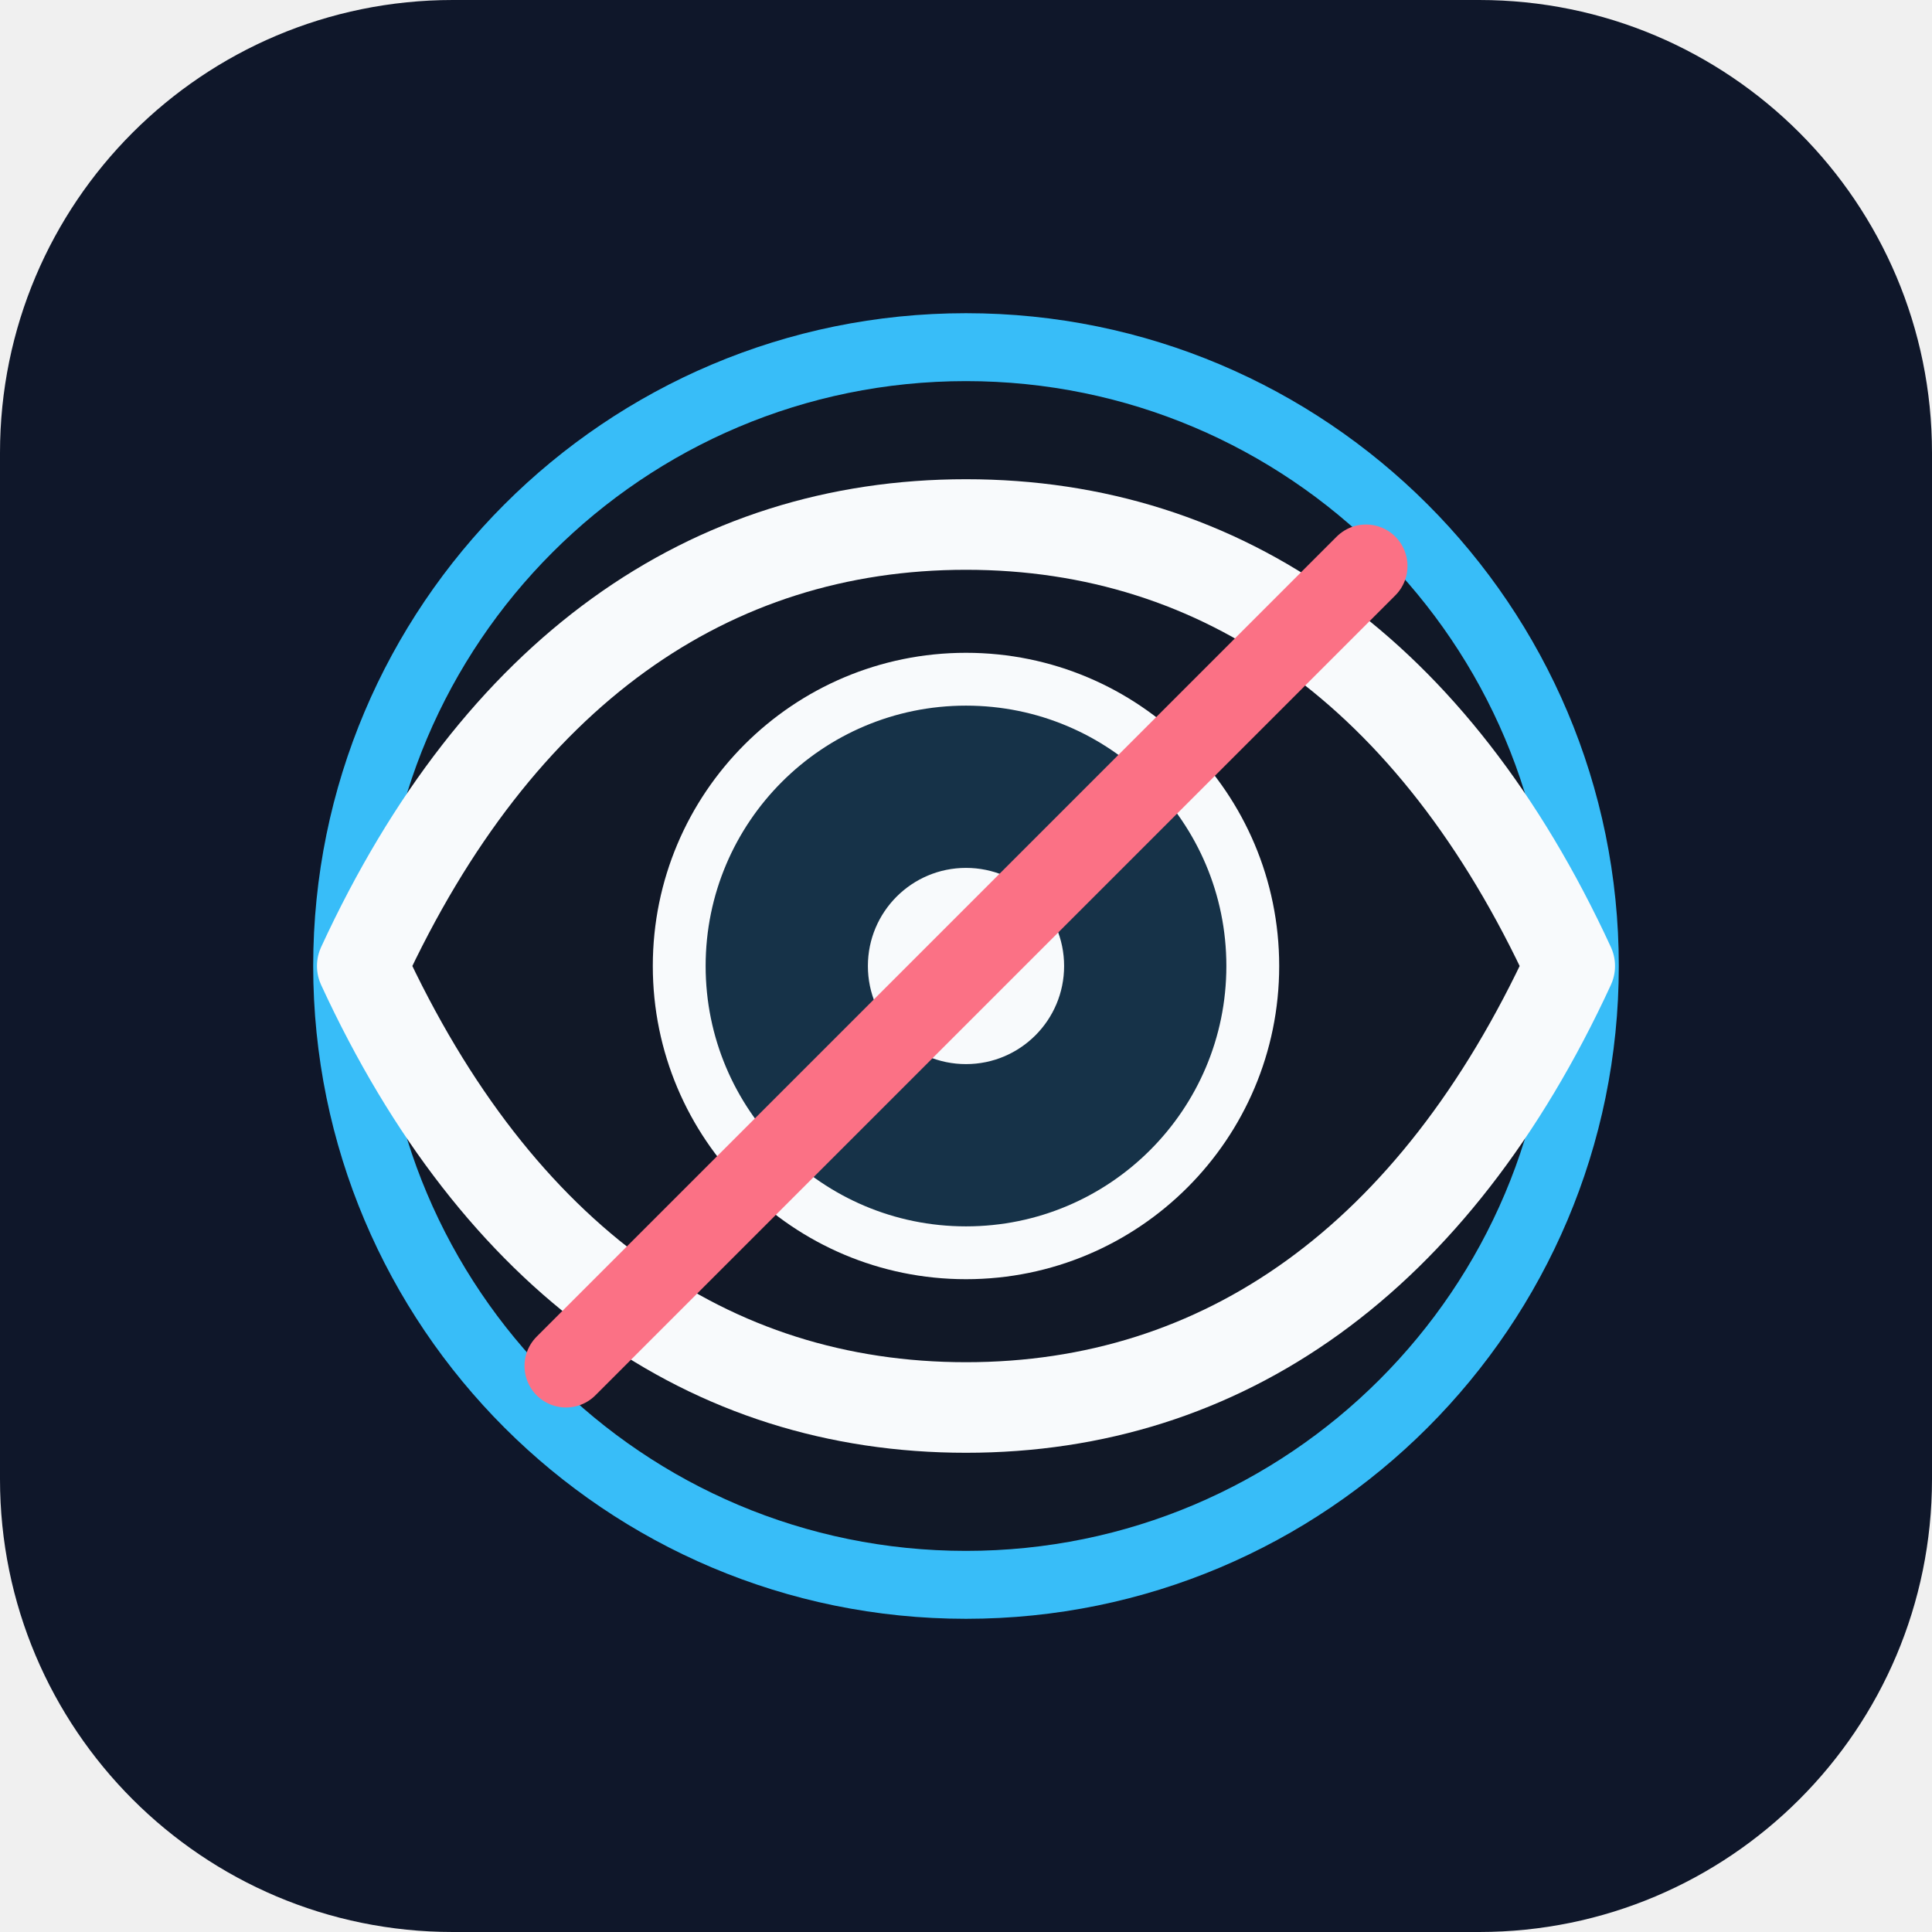
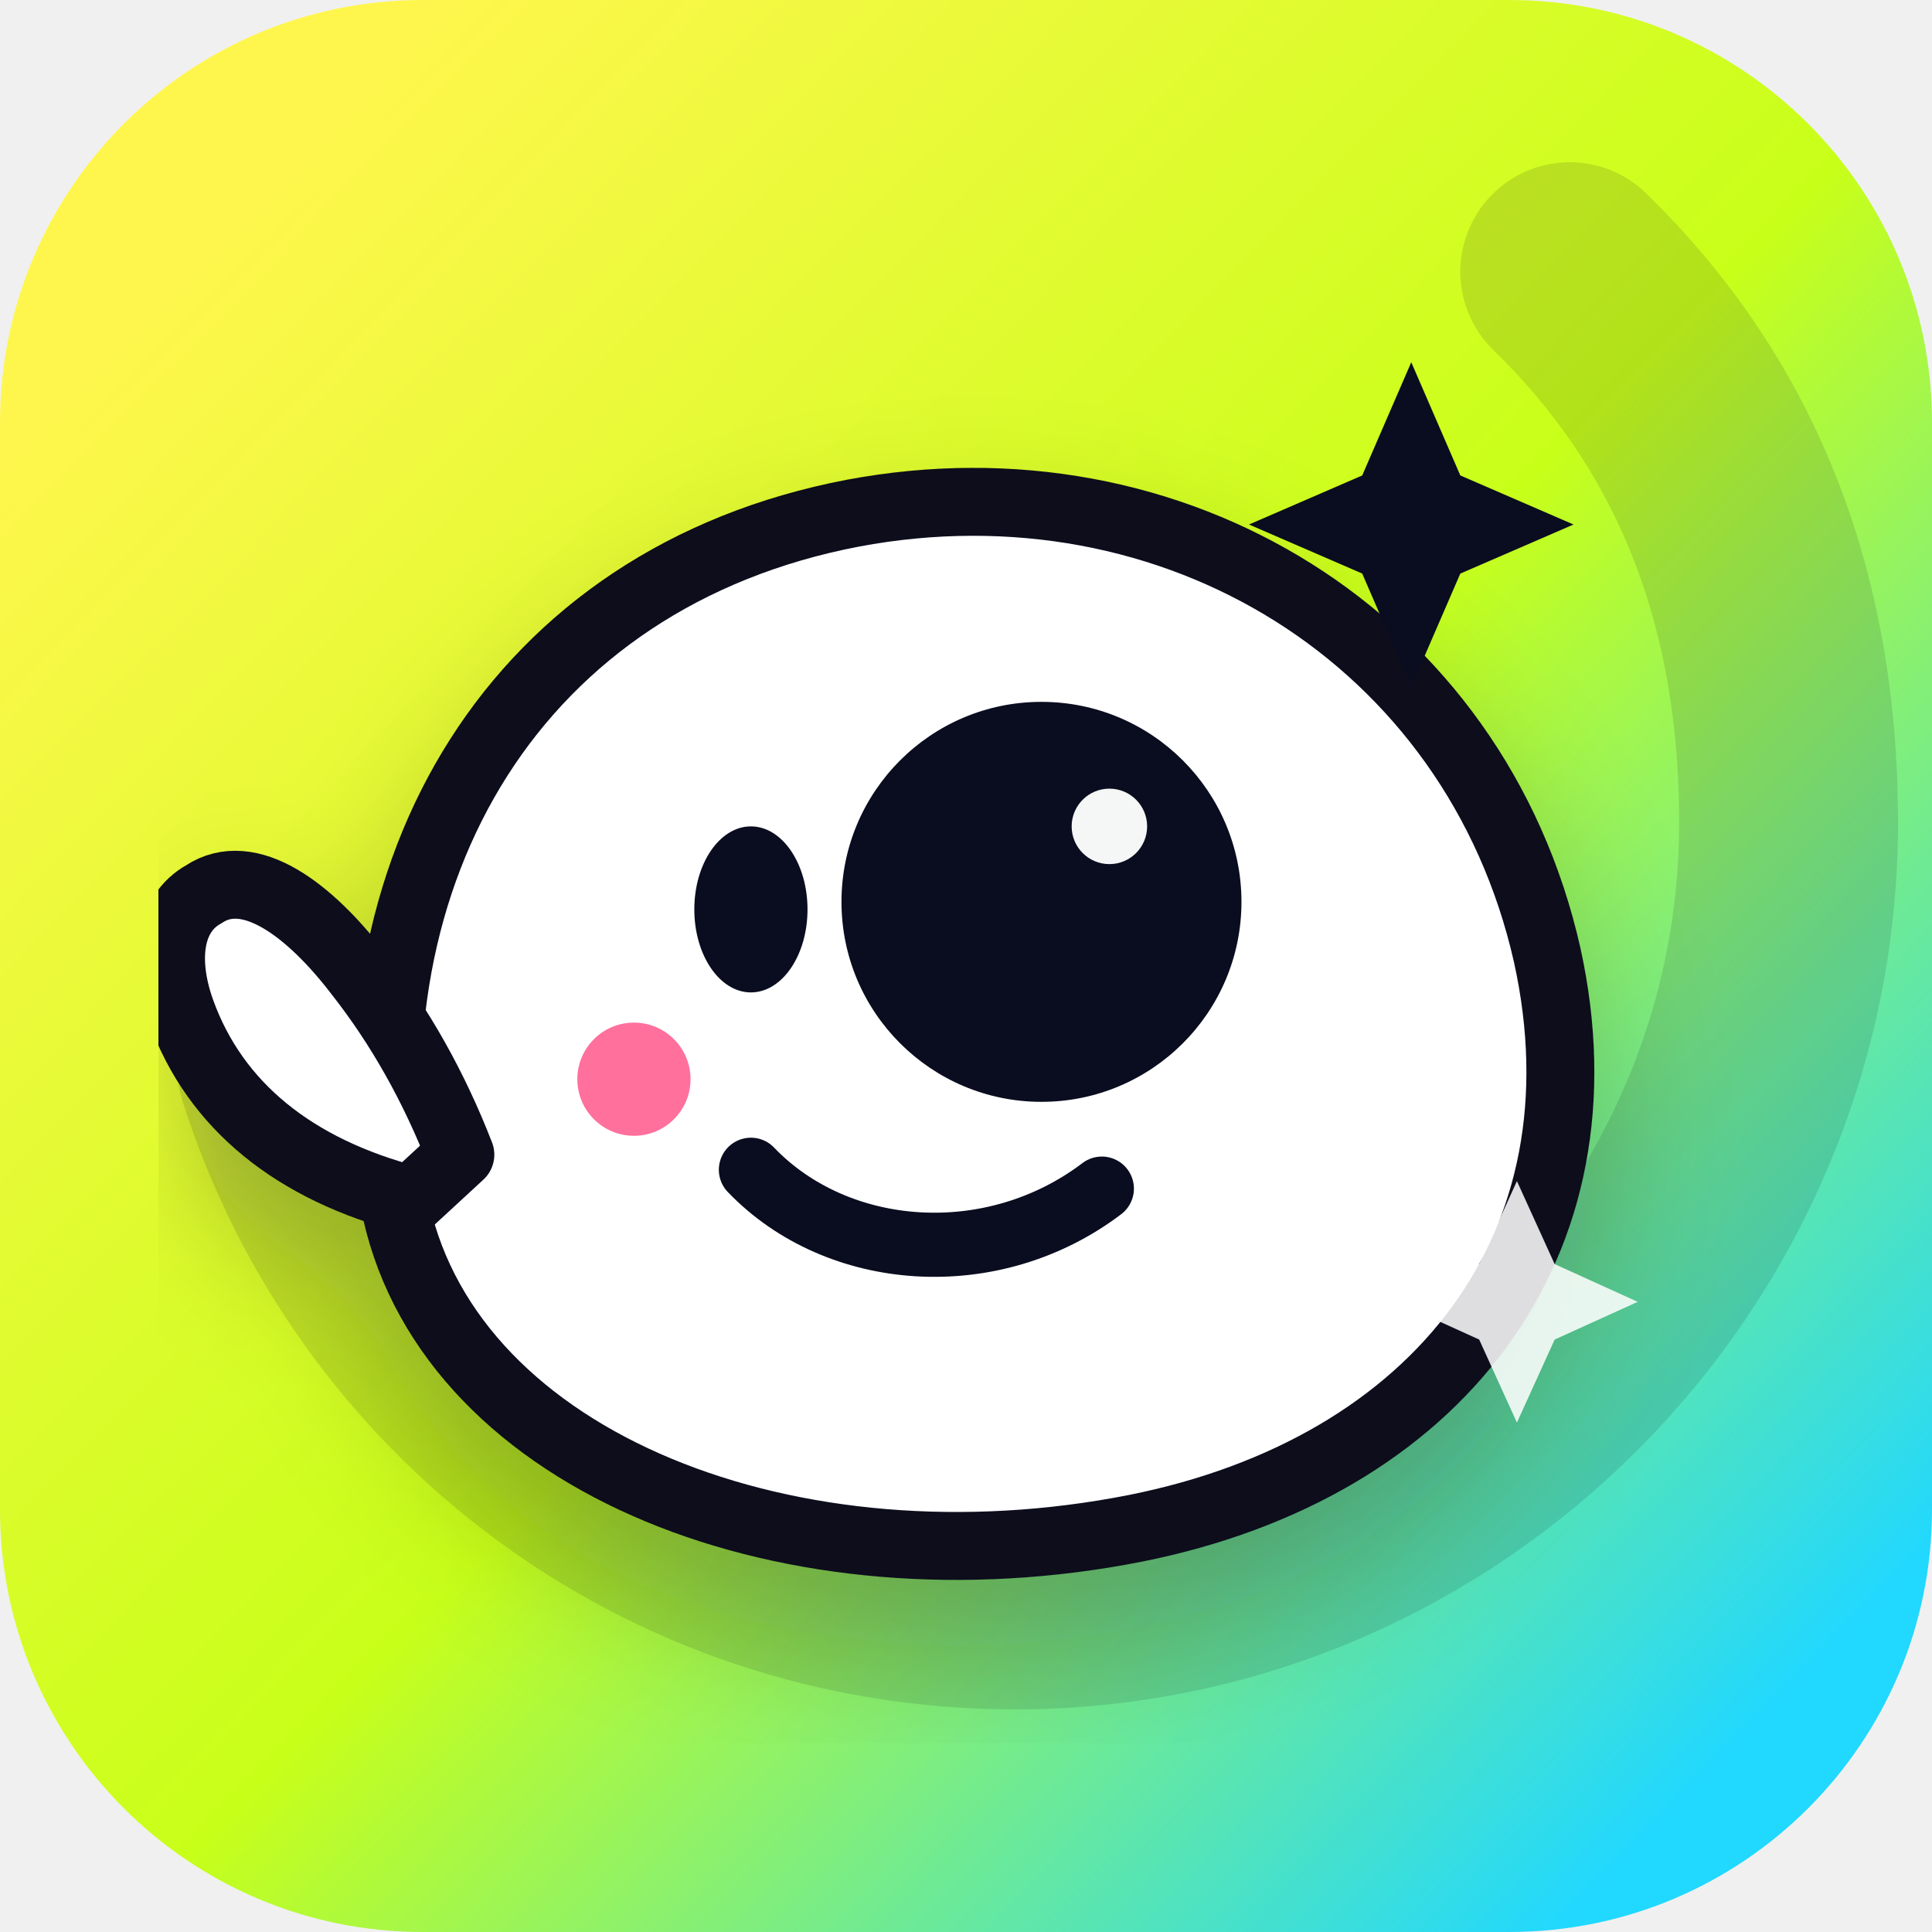
<svg xmlns="http://www.w3.org/2000/svg" width="512" height="512" viewBox="0 0 512 512" fill="none">
-   <rect width="512" height="512" rx="120" fill="#0F172A" />
-   <circle cx="256" cy="256" r="164" fill="#111827" stroke="#38BDF8" stroke-width="18" />
-   <circle cx="256" cy="256" r="76" fill="#38BDF8" fill-opacity="0.16" stroke="#F8FAFC" stroke-width="14" />
-   <circle cx="256" cy="256" r="26" fill="#F8FAFC" />
-   <path d="M96 256C132 178 188 139 256 139C324 139 380 178 416 256C380 334 324 373 256 373C188 373 132 334 96 256Z" stroke="#F8FAFC" stroke-width="24" stroke-linecap="round" stroke-linejoin="round" />
-   <path d="M362 150L150 362" stroke="#FB7185" stroke-width="22" stroke-linecap="round" />
+   <defs>
+     <linearGradient id="bg" x1="58" y1="56" x2="468" y2="456" gradientUnits="userSpaceOnUse">
+       <stop stop-color="#FFF64D" />
+       <stop offset="0.52" stop-color="#C8FF19" />
+       <stop offset="1" stop-color="#21D8FF" />
+     </linearGradient>
+     <filter id="softShadow" x="42" y="54" width="420" height="408" filterUnits="userSpaceOnUse" color-interpolation-filters="sRGB">
+       <feDropShadow dx="0" dy="18" stdDeviation="18" flood-color="#0A0D1F" flood-opacity="0.22" />
+     </filter>
+   </defs>
+   <rect x="0" y="0" width="512" height="512" rx="112" fill="url(#bg)" />
+   <path d="M416 72C454 109 474 157 474 218C474 331 382 424 269 424C178 424 102 365 76 283" stroke="#0B1020" stroke-opacity="0.12" stroke-width="58" stroke-linecap="round" />
+   <g filter="url(#softShadow)">
+     <path d="M105 321C91 230 137 153 226 136C311 120 391 169 410 253C427 330 381 389 301 405C210 423 120 388 105 321Z" fill="white" stroke="#0A0D1F" stroke-width="18" stroke-linejoin="round" />
+     <path d="M109 318C78 310 57 293 48 268C43 254 45 242 54 237C66 229 82 241 95 258C106 272 115 288 122 306L109 318Z" fill="white" stroke="#0A0D1F" stroke-width="18" stroke-linejoin="round" />
+   </g>
+   <circle cx="276" cy="239" r="53" fill="#0A0D1F" />
+   <circle cx="294" cy="219" r="10" fill="white" fill-opacity="0.96" />
+   <ellipse cx="199" cy="241" rx="15" ry="22" fill="#0A0D1F" />
+   <path d="M199 310C222 334 263 337 292 315" stroke="#0A0D1F" stroke-width="17" stroke-linecap="round" />
+   <circle cx="168" cy="286" r="15" fill="#FF5D8F" fill-opacity="0.88" />
+   <path d="M361 126L374 96L387 126L417 139L387 152L374 182L361 152L331 139L361 126Z" fill="#0A0D1F" />
+   <path d="M392 335L402 313L412 335L434 345L412 355L402 377L392 355L370 345L392 335Z" fill="white" fill-opacity="0.86" />
</svg>
